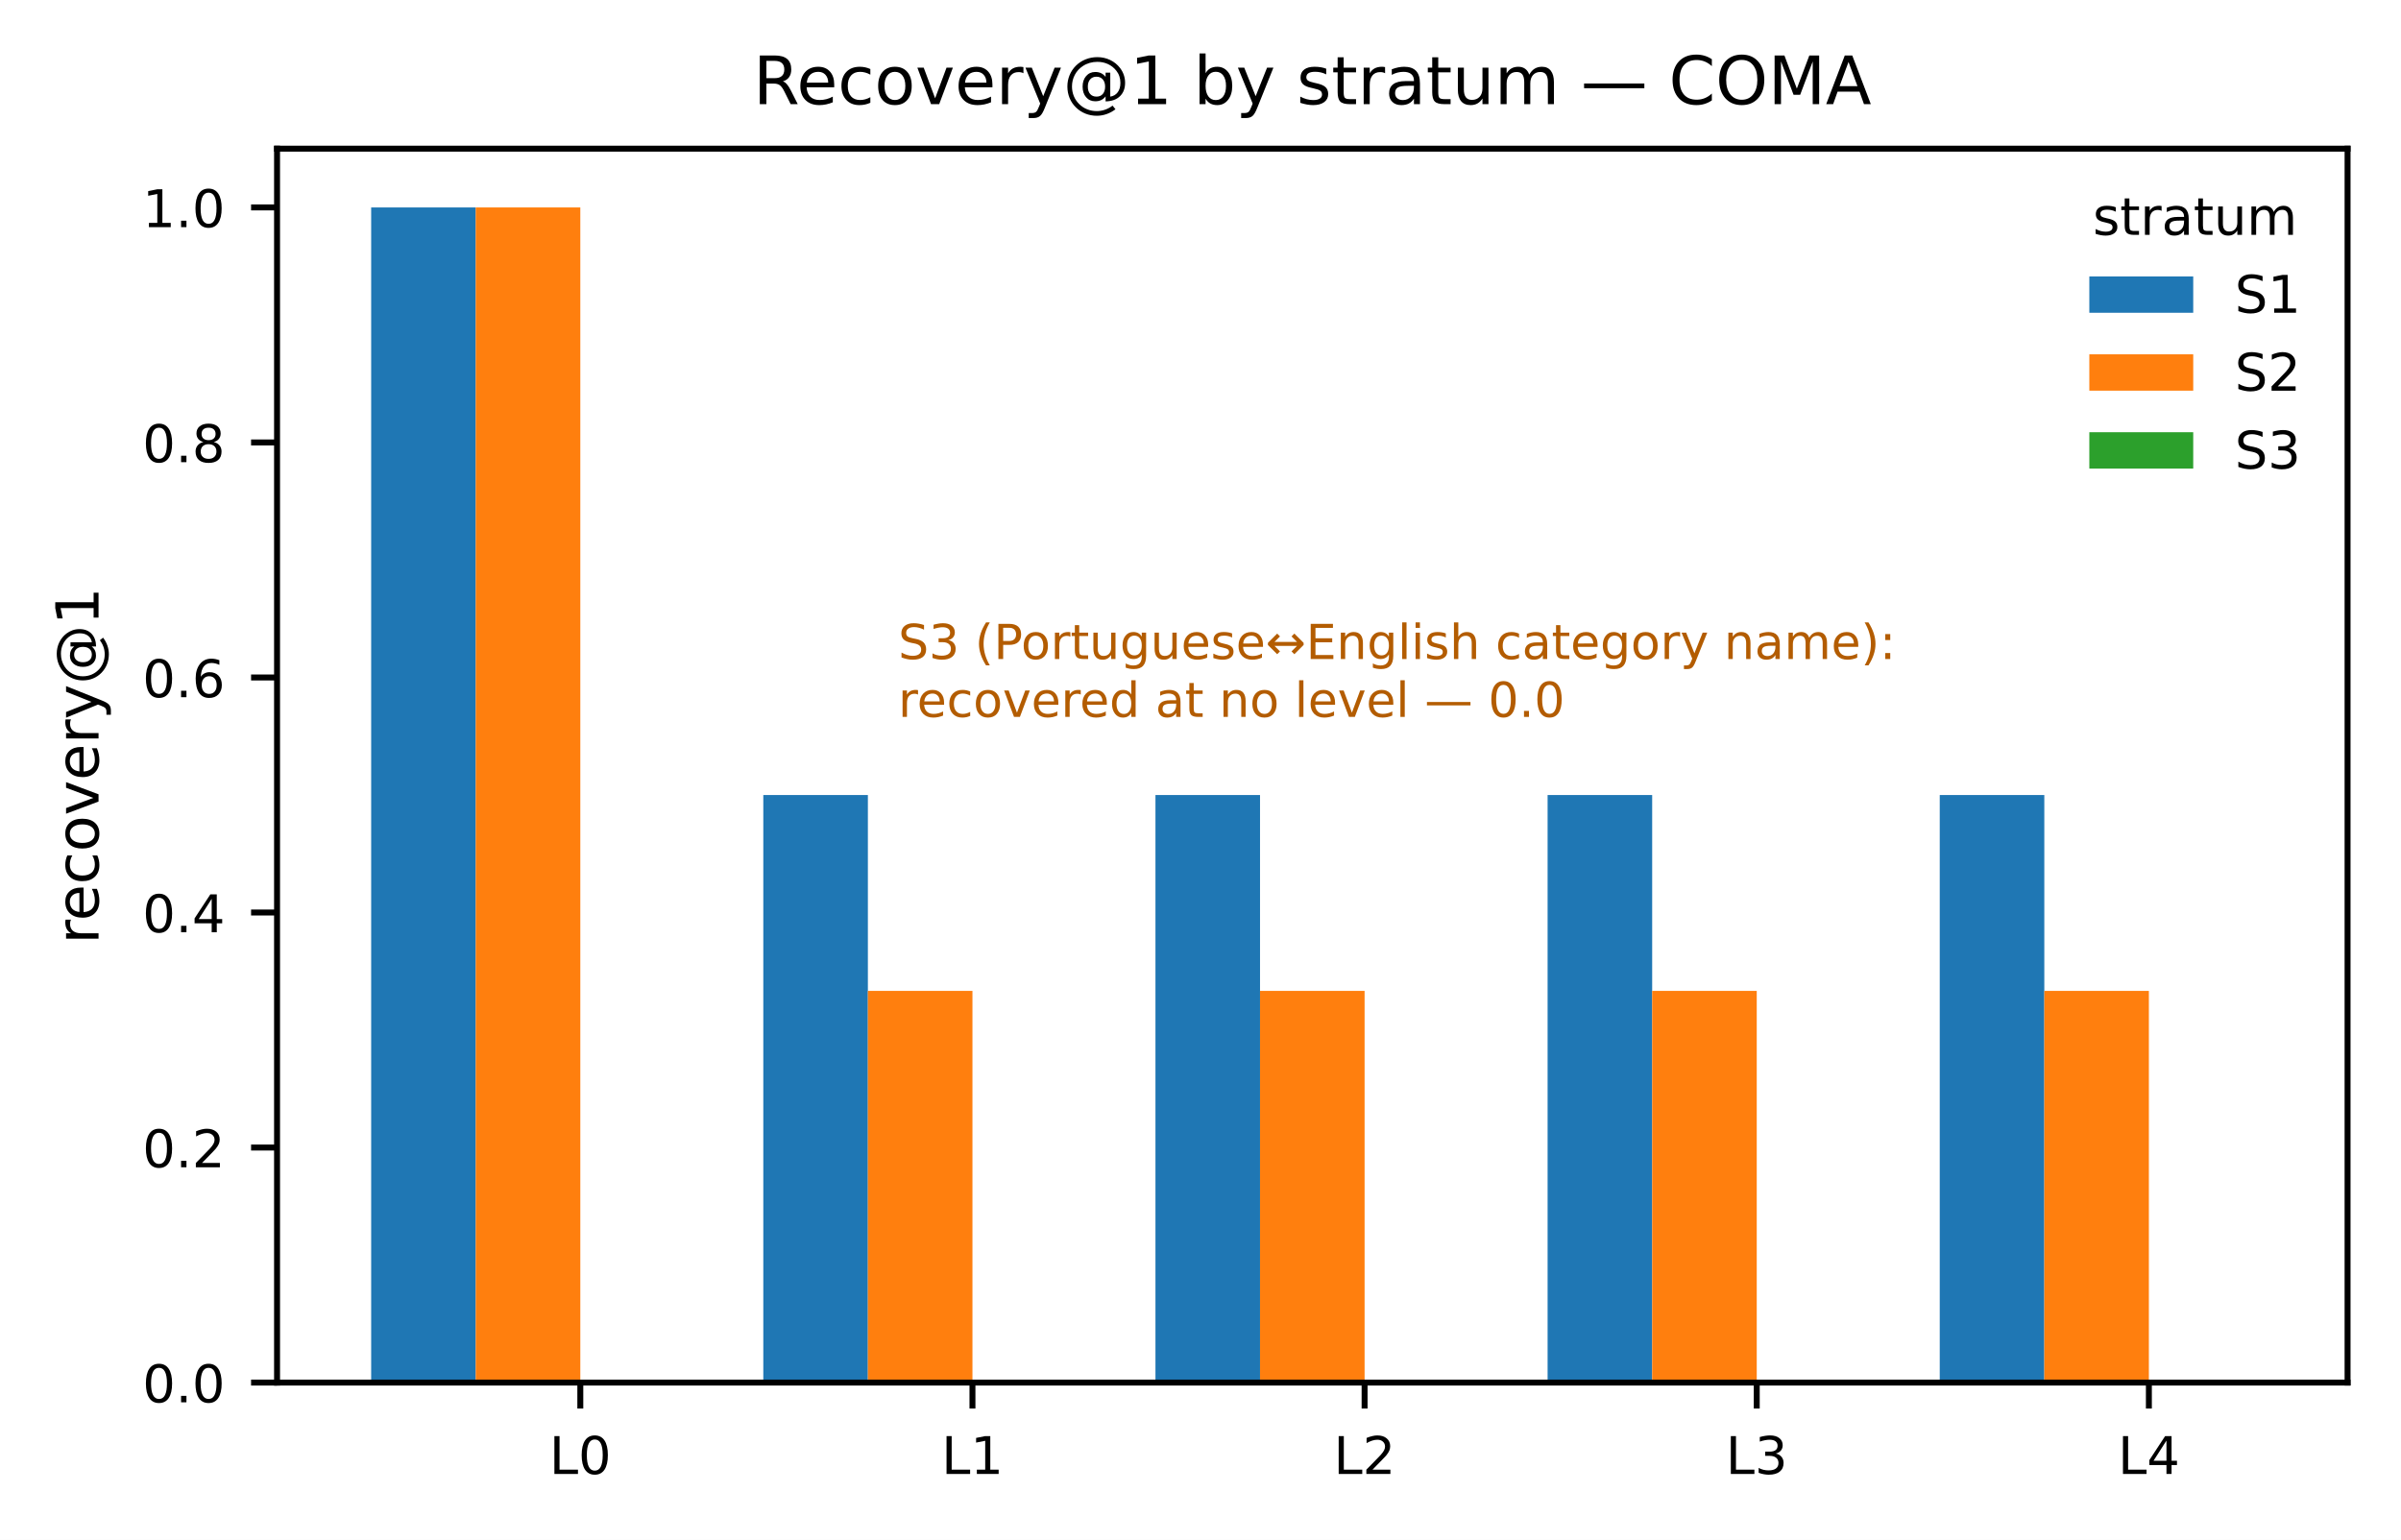
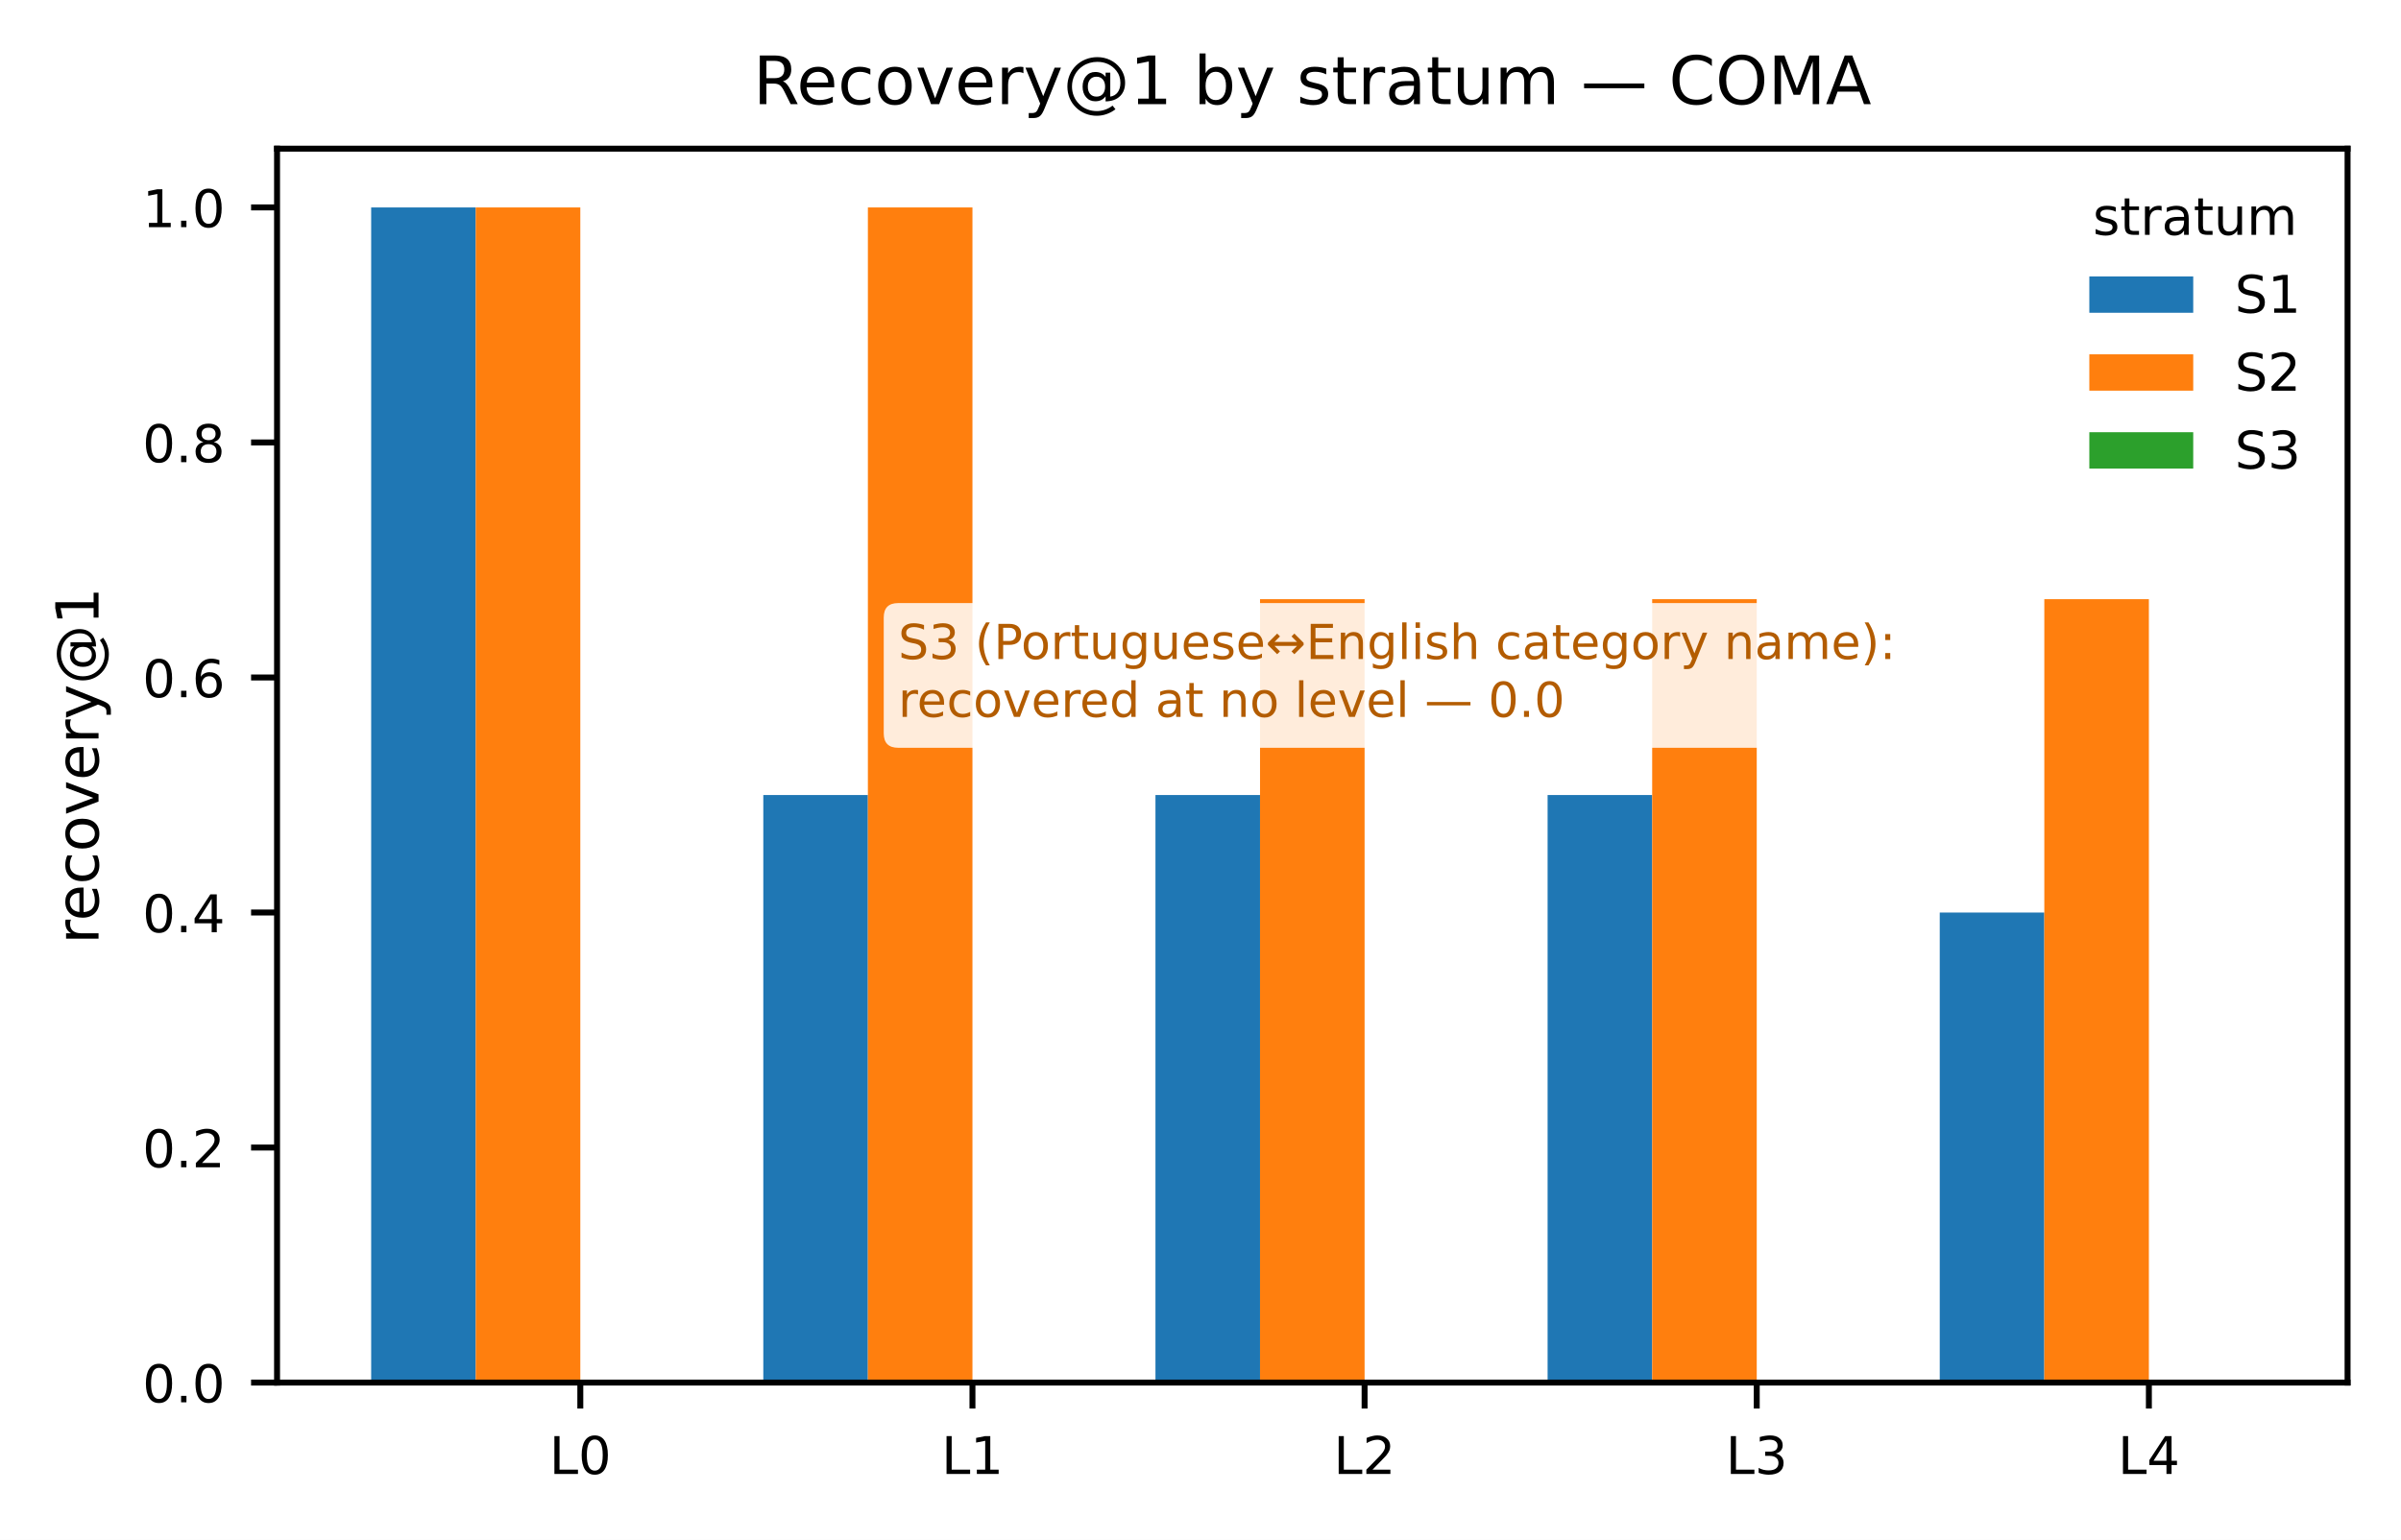
<svg xmlns="http://www.w3.org/2000/svg" xmlns:xlink="http://www.w3.org/1999/xlink" width="323.532pt" height="207.559pt" viewBox="0 0 323.532 207.559" version="1.1">
  <defs>
    <style type="text/css">*{stroke-linejoin: round; stroke-linecap: butt}</style>
  </defs>
  <g id="figure_1">
    <g id="patch_1">
      <path d="M -0 207.559  L 323.532 207.559  L 323.532 -0  L -0 -0  z " style="fill: #ffffff" />
    </g>
    <g id="axes_1">
      <g id="patch_2">
        <path d="M 37.332 186.359  L 316.332 186.359  L 316.332 20.039  L 37.332 20.039  z " style="fill: #ffffff" />
      </g>
      <g id="patch_3">
-         <path d="M 50.014 186.359  L 64.105 186.359  L 64.105 27.959  L 50.014 27.959  z " clip-path="url(#pa4cfd8b9fe)" style="fill: #1f77b4" />
+         <path d="M 50.014 186.359  L 64.105 186.359  L 64.105 27.959  L 50.014 27.959  z " clip-path="url(#p35f92db3a8)" style="fill: #1f77b4" />
      </g>
      <g id="patch_4">
-         <path d="M 102.855 186.359  L 116.946 186.359  L 116.946 107.159  L 102.855 107.159  z " clip-path="url(#pa4cfd8b9fe)" style="fill: #1f77b4" />
+         <path d="M 102.855 186.359  L 116.946 186.359  L 116.946 107.159  L 102.855 107.159  z " clip-path="url(#p35f92db3a8)" style="fill: #1f77b4" />
      </g>
      <g id="patch_5">
-         <path d="M 155.696 186.359  L 169.787 186.359  L 169.787 107.159  L 155.696 107.159  z " clip-path="url(#pa4cfd8b9fe)" style="fill: #1f77b4" />
+         <path d="M 155.696 186.359  L 169.787 186.359  L 169.787 107.159  L 155.696 107.159  z " clip-path="url(#p35f92db3a8)" style="fill: #1f77b4" />
      </g>
      <g id="patch_6">
-         <path d="M 208.537 186.359  L 222.628 186.359  L 222.628 107.159  L 208.537 107.159  z " clip-path="url(#pa4cfd8b9fe)" style="fill: #1f77b4" />
+         <path d="M 208.537 186.359  L 222.628 186.359  L 222.628 107.159  L 208.537 107.159  z " clip-path="url(#p35f92db3a8)" style="fill: #1f77b4" />
      </g>
      <g id="patch_7">
-         <path d="M 261.378 186.359  L 275.469 186.359  L 275.469 107.159  L 261.378 107.159  z " clip-path="url(#pa4cfd8b9fe)" style="fill: #1f77b4" />
+         <path d="M 261.378 186.359  L 275.469 186.359  L 275.469 122.999  L 261.378 122.999  z " clip-path="url(#p35f92db3a8)" style="fill: #1f77b4" />
      </g>
      <g id="patch_8">
-         <path d="M 64.105 186.359  L 78.196 186.359  L 78.196 27.959  L 64.105 27.959  z " clip-path="url(#pa4cfd8b9fe)" style="fill: #ff7f0e" />
+         <path d="M 64.105 186.359  L 78.196 186.359  L 78.196 27.959  L 64.105 27.959  z " clip-path="url(#p35f92db3a8)" style="fill: #ff7f0e" />
      </g>
      <g id="patch_9">
-         <path d="M 116.946 186.359  L 131.037 186.359  L 131.037 133.559  L 116.946 133.559  z " clip-path="url(#pa4cfd8b9fe)" style="fill: #ff7f0e" />
+         <path d="M 116.946 186.359  L 131.037 186.359  L 131.037 27.959  L 116.946 27.959  z " clip-path="url(#p35f92db3a8)" style="fill: #ff7f0e" />
      </g>
      <g id="patch_10">
-         <path d="M 169.787 186.359  L 183.878 186.359  L 183.878 133.559  L 169.787 133.559  z " clip-path="url(#pa4cfd8b9fe)" style="fill: #ff7f0e" />
+         <path d="M 169.787 186.359  L 183.878 186.359  L 183.878 80.759  L 169.787 80.759  z " clip-path="url(#p35f92db3a8)" style="fill: #ff7f0e" />
      </g>
      <g id="patch_11">
-         <path d="M 222.628 186.359  L 236.719 186.359  L 236.719 133.559  L 222.628 133.559  z " clip-path="url(#pa4cfd8b9fe)" style="fill: #ff7f0e" />
+         <path d="M 222.628 186.359  L 236.719 186.359  L 236.719 80.759  L 222.628 80.759  z " clip-path="url(#p35f92db3a8)" style="fill: #ff7f0e" />
      </g>
      <g id="patch_12">
-         <path d="M 275.469 186.359  L 289.559 186.359  L 289.559 133.559  L 275.469 133.559  z " clip-path="url(#pa4cfd8b9fe)" style="fill: #ff7f0e" />
+         <path d="M 275.469 186.359  L 289.559 186.359  L 289.559 80.759  L 275.469 80.759  z " clip-path="url(#p35f92db3a8)" style="fill: #ff7f0e" />
      </g>
      <g id="patch_13">
-         <path d="M 78.196 186.359  L 92.287 186.359  L 92.287 186.359  L 78.196 186.359  z " clip-path="url(#pa4cfd8b9fe)" style="fill: #2ca02c" />
+         <path d="M 78.196 186.359  L 92.287 186.359  L 92.287 186.359  L 78.196 186.359  z " clip-path="url(#p35f92db3a8)" style="fill: #2ca02c" />
      </g>
      <g id="patch_14">
-         <path d="M 131.037 186.359  L 145.128 186.359  L 145.128 186.359  L 131.037 186.359  z " clip-path="url(#pa4cfd8b9fe)" style="fill: #2ca02c" />
+         <path d="M 131.037 186.359  L 145.128 186.359  L 145.128 186.359  L 131.037 186.359  z " clip-path="url(#p35f92db3a8)" style="fill: #2ca02c" />
      </g>
      <g id="patch_15">
-         <path d="M 183.878 186.359  L 197.969 186.359  L 197.969 186.359  L 183.878 186.359  z " clip-path="url(#pa4cfd8b9fe)" style="fill: #2ca02c" />
+         <path d="M 183.878 186.359  L 197.969 186.359  L 197.969 186.359  L 183.878 186.359  z " clip-path="url(#p35f92db3a8)" style="fill: #2ca02c" />
      </g>
      <g id="patch_16">
-         <path d="M 236.719 186.359  L 250.809 186.359  L 250.809 186.359  L 236.719 186.359  z " clip-path="url(#pa4cfd8b9fe)" style="fill: #2ca02c" />
+         <path d="M 236.719 186.359  L 250.809 186.359  L 250.809 186.359  L 236.719 186.359  z " clip-path="url(#p35f92db3a8)" style="fill: #2ca02c" />
      </g>
      <g id="patch_17">
-         <path d="M 289.559 186.359  L 303.65 186.359  L 303.65 186.359  L 289.559 186.359  z " clip-path="url(#pa4cfd8b9fe)" style="fill: #2ca02c" />
+         <path d="M 289.559 186.359  L 303.65 186.359  L 303.65 186.359  L 289.559 186.359  z " clip-path="url(#p35f92db3a8)" style="fill: #2ca02c" />
      </g>
      <g id="matplotlib.axis_1">
        <g id="xtick_1">
          <g id="line2d_1">
            <defs>
-               <path id="m30a09495c9" d="M 0 0  L 0 3.5  " style="stroke: #000000; stroke-width: 0.8" />
+               <path id="me3381a413a" d="M 0 0  L 0 3.5  " style="stroke: #000000; stroke-width: 0.8" />
            </defs>
            <g>
-               <use xlink:href="#m30a09495c9" x="78.196" y="186.359" style="stroke: #000000; stroke-width: 0.8" />
+               <use xlink:href="#me3381a413a" x="78.196" y="186.359" style="stroke: #000000; stroke-width: 0.8" />
            </g>
          </g>
          <g id="text_1">
            <g transform="translate(74.01879 198.677) scale(0.07 -0.07)">
              <defs>
                <path id="DejaVuSans-2f" d="M 628 4666  L 1259 4666  L 1259 531  L 3531 531  L 3531 0  L 628 0  L 628 4666  z " transform="scale(0.015625)" />
                <path id="DejaVuSans-13" d="M 2034 4250  Q 1547 4250 1301 3770  Q 1056 3291 1056 2328  Q 1056 1369 1301 889  Q 1547 409 2034 409  Q 2525 409 2770 889  Q 3016 1369 3016 2328  Q 3016 3291 2770 3770  Q 2525 4250 2034 4250  z M 2034 4750  Q 2819 4750 3233 4129  Q 3647 3509 3647 2328  Q 3647 1150 3233 529  Q 2819 -91 2034 -91  Q 1250 -91 836 529  Q 422 1150 422 2328  Q 422 3509 836 4129  Q 1250 4750 2034 4750  z " transform="scale(0.015625)" />
              </defs>
              <use xlink:href="#DejaVuSans-2f" />
              <use xlink:href="#DejaVuSans-13" transform="translate(55.71875 0)" />
            </g>
          </g>
        </g>
        <g id="xtick_2">
          <g id="line2d_2">
            <g>
-               <use xlink:href="#m30a09495c9" x="131.037" y="186.359" style="stroke: #000000; stroke-width: 0.8" />
+               <use xlink:href="#me3381a413a" x="131.037" y="186.359" style="stroke: #000000; stroke-width: 0.8" />
            </g>
          </g>
          <g id="text_2">
            <g transform="translate(126.8597 198.677) scale(0.07 -0.07)">
              <defs>
                <path id="DejaVuSans-14" d="M 794 531  L 1825 531  L 1825 4091  L 703 3866  L 703 4441  L 1819 4666  L 2450 4666  L 2450 531  L 3481 531  L 3481 0  L 794 0  L 794 531  z " transform="scale(0.015625)" />
              </defs>
              <use xlink:href="#DejaVuSans-2f" />
              <use xlink:href="#DejaVuSans-14" transform="translate(55.71875 0)" />
            </g>
          </g>
        </g>
        <g id="xtick_3">
          <g id="line2d_3">
            <g>
-               <use xlink:href="#m30a09495c9" x="183.878" y="186.359" style="stroke: #000000; stroke-width: 0.8" />
+               <use xlink:href="#me3381a413a" x="183.878" y="186.359" style="stroke: #000000; stroke-width: 0.8" />
            </g>
          </g>
          <g id="text_3">
            <g transform="translate(179.7006 198.677) scale(0.07 -0.07)">
              <defs>
                <path id="DejaVuSans-15" d="M 1228 531  L 3431 531  L 3431 0  L 469 0  L 469 531  Q 828 903 1448 1529  Q 2069 2156 2228 2338  Q 2531 2678 2651 2914  Q 2772 3150 2772 3378  Q 2772 3750 2511 3984  Q 2250 4219 1831 4219  Q 1534 4219 1204 4116  Q 875 4013 500 3803  L 500 4441  Q 881 4594 1212 4672  Q 1544 4750 1819 4750  Q 2544 4750 2975 4387  Q 3406 4025 3406 3419  Q 3406 3131 3298 2873  Q 3191 2616 2906 2266  Q 2828 2175 2409 1742  Q 1991 1309 1228 531  z " transform="scale(0.015625)" />
              </defs>
              <use xlink:href="#DejaVuSans-2f" />
              <use xlink:href="#DejaVuSans-15" transform="translate(55.71875 0)" />
            </g>
          </g>
        </g>
        <g id="xtick_4">
          <g id="line2d_4">
            <g>
-               <use xlink:href="#m30a09495c9" x="236.719" y="186.359" style="stroke: #000000; stroke-width: 0.8" />
+               <use xlink:href="#me3381a413a" x="236.719" y="186.359" style="stroke: #000000; stroke-width: 0.8" />
            </g>
          </g>
          <g id="text_4">
            <g transform="translate(232.5415 198.677) scale(0.07 -0.07)">
              <defs>
                <path id="DejaVuSans-16" d="M 2597 2516  Q 3050 2419 3304 2112  Q 3559 1806 3559 1356  Q 3559 666 3084 287  Q 2609 -91 1734 -91  Q 1441 -91 1130 -33  Q 819 25 488 141  L 488 750  Q 750 597 1062 519  Q 1375 441 1716 441  Q 2309 441 2620 675  Q 2931 909 2931 1356  Q 2931 1769 2642 2001  Q 2353 2234 1838 2234  L 1294 2234  L 1294 2753  L 1863 2753  Q 2328 2753 2575 2939  Q 2822 3125 2822 3475  Q 2822 3834 2567 4026  Q 2313 4219 1838 4219  Q 1578 4219 1281 4162  Q 984 4106 628 3988  L 628 4550  Q 988 4650 1302 4700  Q 1616 4750 1894 4750  Q 2613 4750 3031 4423  Q 3450 4097 3450 3541  Q 3450 3153 3228 2886  Q 3006 2619 2597 2516  z " transform="scale(0.015625)" />
              </defs>
              <use xlink:href="#DejaVuSans-2f" />
              <use xlink:href="#DejaVuSans-16" transform="translate(55.71875 0)" />
            </g>
          </g>
        </g>
        <g id="xtick_5">
          <g id="line2d_5">
            <g>
-               <use xlink:href="#m30a09495c9" x="289.559" y="186.359" style="stroke: #000000; stroke-width: 0.8" />
+               <use xlink:href="#me3381a413a" x="289.559" y="186.359" style="stroke: #000000; stroke-width: 0.8" />
            </g>
          </g>
          <g id="text_5">
            <g transform="translate(285.3824 198.677) scale(0.07 -0.07)">
              <defs>
                <path id="DejaVuSans-17" d="M 2419 4116  L 825 1625  L 2419 1625  L 2419 4116  z M 2253 4666  L 3047 4666  L 3047 1625  L 3713 1625  L 3713 1100  L 3047 1100  L 3047 0  L 2419 0  L 2419 1100  L 313 1100  L 313 1709  L 2253 4666  z " transform="scale(0.015625)" />
              </defs>
              <use xlink:href="#DejaVuSans-2f" />
              <use xlink:href="#DejaVuSans-17" transform="translate(55.71875 0)" />
            </g>
          </g>
        </g>
      </g>
      <g id="matplotlib.axis_2">
        <g id="ytick_1">
          <g id="line2d_6">
            <defs>
-               <path id="ma6a7accb1b" d="M 0 0  L -3.5 0  " style="stroke: #000000; stroke-width: 0.8" />
+               <path id="m3388287076" d="M 0 0  L -3.5 0  " style="stroke: #000000; stroke-width: 0.8" />
            </defs>
            <g>
-               <use xlink:href="#ma6a7accb1b" x="37.332" y="186.359" style="stroke: #000000; stroke-width: 0.8" />
+               <use xlink:href="#m3388287076" x="37.332" y="186.359" style="stroke: #000000; stroke-width: 0.8" />
            </g>
          </g>
          <g id="text_6">
            <g transform="translate(19.2 189.0178) scale(0.07 -0.07)">
              <defs>
                <path id="DejaVuSans-11" d="M 684 794  L 1344 794  L 1344 0  L 684 0  L 684 794  z " transform="scale(0.015625)" />
              </defs>
              <use xlink:href="#DejaVuSans-13" />
              <use xlink:href="#DejaVuSans-11" transform="translate(63.625 0)" />
              <use xlink:href="#DejaVuSans-13" transform="translate(95.40625 0)" />
            </g>
          </g>
        </g>
        <g id="ytick_2">
          <g id="line2d_7">
            <g>
-               <use xlink:href="#ma6a7accb1b" x="37.332" y="154.679" style="stroke: #000000; stroke-width: 0.8" />
+               <use xlink:href="#m3388287076" x="37.332" y="154.679" style="stroke: #000000; stroke-width: 0.8" />
            </g>
          </g>
          <g id="text_7">
            <g transform="translate(19.2 157.3378) scale(0.07 -0.07)">
              <use xlink:href="#DejaVuSans-13" />
              <use xlink:href="#DejaVuSans-11" transform="translate(63.625 0)" />
              <use xlink:href="#DejaVuSans-15" transform="translate(95.40625 0)" />
            </g>
          </g>
        </g>
        <g id="ytick_3">
          <g id="line2d_8">
            <g>
-               <use xlink:href="#ma6a7accb1b" x="37.332" y="122.999" style="stroke: #000000; stroke-width: 0.8" />
+               <use xlink:href="#m3388287076" x="37.332" y="122.999" style="stroke: #000000; stroke-width: 0.8" />
            </g>
          </g>
          <g id="text_8">
            <g transform="translate(19.2 125.6578) scale(0.07 -0.07)">
              <use xlink:href="#DejaVuSans-13" />
              <use xlink:href="#DejaVuSans-11" transform="translate(63.625 0)" />
              <use xlink:href="#DejaVuSans-17" transform="translate(95.40625 0)" />
            </g>
          </g>
        </g>
        <g id="ytick_4">
          <g id="line2d_9">
            <g>
-               <use xlink:href="#ma6a7accb1b" x="37.332" y="91.319" style="stroke: #000000; stroke-width: 0.8" />
+               <use xlink:href="#m3388287076" x="37.332" y="91.319" style="stroke: #000000; stroke-width: 0.8" />
            </g>
          </g>
          <g id="text_9">
            <g transform="translate(19.2 93.97777) scale(0.07 -0.07)">
              <defs>
                <path id="DejaVuSans-19" d="M 2113 2584  Q 1688 2584 1439 2293  Q 1191 2003 1191 1497  Q 1191 994 1439 701  Q 1688 409 2113 409  Q 2538 409 2786 701  Q 3034 994 3034 1497  Q 3034 2003 2786 2293  Q 2538 2584 2113 2584  z M 3366 4563  L 3366 3988  Q 3128 4100 2886 4159  Q 2644 4219 2406 4219  Q 1781 4219 1451 3797  Q 1122 3375 1075 2522  Q 1259 2794 1537 2939  Q 1816 3084 2150 3084  Q 2853 3084 3261 2657  Q 3669 2231 3669 1497  Q 3669 778 3244 343  Q 2819 -91 2113 -91  Q 1303 -91 875 529  Q 447 1150 447 2328  Q 447 3434 972 4092  Q 1497 4750 2381 4750  Q 2619 4750 2861 4703  Q 3103 4656 3366 4563  z " transform="scale(0.015625)" />
              </defs>
              <use xlink:href="#DejaVuSans-13" />
              <use xlink:href="#DejaVuSans-11" transform="translate(63.625 0)" />
              <use xlink:href="#DejaVuSans-19" transform="translate(95.40625 0)" />
            </g>
          </g>
        </g>
        <g id="ytick_5">
          <g id="line2d_10">
            <g>
-               <use xlink:href="#ma6a7accb1b" x="37.332" y="59.639" style="stroke: #000000; stroke-width: 0.8" />
+               <use xlink:href="#m3388287076" x="37.332" y="59.639" style="stroke: #000000; stroke-width: 0.8" />
            </g>
          </g>
          <g id="text_10">
            <g transform="translate(19.2 62.29777) scale(0.07 -0.07)">
              <defs>
                <path id="DejaVuSans-1b" d="M 2034 2216  Q 1584 2216 1326 1975  Q 1069 1734 1069 1313  Q 1069 891 1326 650  Q 1584 409 2034 409  Q 2484 409 2743 651  Q 3003 894 3003 1313  Q 3003 1734 2745 1975  Q 2488 2216 2034 2216  z M 1403 2484  Q 997 2584 770 2862  Q 544 3141 544 3541  Q 544 4100 942 4425  Q 1341 4750 2034 4750  Q 2731 4750 3128 4425  Q 3525 4100 3525 3541  Q 3525 3141 3298 2862  Q 3072 2584 2669 2484  Q 3125 2378 3379 2068  Q 3634 1759 3634 1313  Q 3634 634 3220 271  Q 2806 -91 2034 -91  Q 1263 -91 848 271  Q 434 634 434 1313  Q 434 1759 690 2068  Q 947 2378 1403 2484  z M 1172 3481  Q 1172 3119 1398 2916  Q 1625 2713 2034 2713  Q 2441 2713 2670 2916  Q 2900 3119 2900 3481  Q 2900 3844 2670 4047  Q 2441 4250 2034 4250  Q 1625 4250 1398 4047  Q 1172 3844 1172 3481  z " transform="scale(0.015625)" />
              </defs>
              <use xlink:href="#DejaVuSans-13" />
              <use xlink:href="#DejaVuSans-11" transform="translate(63.625 0)" />
              <use xlink:href="#DejaVuSans-1b" transform="translate(95.40625 0)" />
            </g>
          </g>
        </g>
        <g id="ytick_6">
          <g id="line2d_11">
            <g>
-               <use xlink:href="#ma6a7accb1b" x="37.332" y="27.959" style="stroke: #000000; stroke-width: 0.8" />
+               <use xlink:href="#m3388287076" x="37.332" y="27.959" style="stroke: #000000; stroke-width: 0.8" />
            </g>
          </g>
          <g id="text_11">
            <g transform="translate(19.2 30.61777) scale(0.07 -0.07)">
              <use xlink:href="#DejaVuSans-14" />
              <use xlink:href="#DejaVuSans-11" transform="translate(63.625 0)" />
              <use xlink:href="#DejaVuSans-13" transform="translate(95.40625 0)" />
            </g>
          </g>
        </g>
        <g id="text_12">
          <g transform="translate(13.27812 127.2486) rotate(-90) scale(0.08 -0.08)">
            <defs>
              <path id="DejaVuSans-55" d="M 2631 2963  Q 2534 3019 2420 3045  Q 2306 3072 2169 3072  Q 1681 3072 1420 2755  Q 1159 2438 1159 1844  L 1159 0  L 581 0  L 581 3500  L 1159 3500  L 1159 2956  Q 1341 3275 1631 3429  Q 1922 3584 2338 3584  Q 2397 3584 2469 3576  Q 2541 3569 2628 3553  L 2631 2963  z " transform="scale(0.015625)" />
              <path id="DejaVuSans-48" d="M 3597 1894  L 3597 1613  L 953 1613  Q 991 1019 1311 708  Q 1631 397 2203 397  Q 2534 397 2845 478  Q 3156 559 3463 722  L 3463 178  Q 3153 47 2828 -22  Q 2503 -91 2169 -91  Q 1331 -91 842 396  Q 353 884 353 1716  Q 353 2575 817 3079  Q 1281 3584 2069 3584  Q 2775 3584 3186 3129  Q 3597 2675 3597 1894  z M 3022 2063  Q 3016 2534 2758 2815  Q 2500 3097 2075 3097  Q 1594 3097 1305 2825  Q 1016 2553 972 2059  L 3022 2063  z " transform="scale(0.015625)" />
              <path id="DejaVuSans-46" d="M 3122 3366  L 3122 2828  Q 2878 2963 2633 3030  Q 2388 3097 2138 3097  Q 1578 3097 1268 2742  Q 959 2388 959 1747  Q 959 1106 1268 751  Q 1578 397 2138 397  Q 2388 397 2633 464  Q 2878 531 3122 666  L 3122 134  Q 2881 22 2623 -34  Q 2366 -91 2075 -91  Q 1284 -91 818 406  Q 353 903 353 1747  Q 353 2603 823 3093  Q 1294 3584 2113 3584  Q 2378 3584 2631 3529  Q 2884 3475 3122 3366  z " transform="scale(0.015625)" />
              <path id="DejaVuSans-52" d="M 1959 3097  Q 1497 3097 1228 2736  Q 959 2375 959 1747  Q 959 1119 1226 758  Q 1494 397 1959 397  Q 2419 397 2687 759  Q 2956 1122 2956 1747  Q 2956 2369 2687 2733  Q 2419 3097 1959 3097  z M 1959 3584  Q 2709 3584 3137 3096  Q 3566 2609 3566 1747  Q 3566 888 3137 398  Q 2709 -91 1959 -91  Q 1206 -91 779 398  Q 353 888 353 1747  Q 353 2609 779 3096  Q 1206 3584 1959 3584  z " transform="scale(0.015625)" />
              <path id="DejaVuSans-59" d="M 191 3500  L 800 3500  L 1894 563  L 2988 3500  L 3597 3500  L 2284 0  L 1503 0  L 191 3500  z " transform="scale(0.015625)" />
              <path id="DejaVuSans-5c" d="M 2059 -325  Q 1816 -950 1584 -1140  Q 1353 -1331 966 -1331  L 506 -1331  L 506 -850  L 844 -850  Q 1081 -850 1212 -737  Q 1344 -625 1503 -206  L 1606 56  L 191 3500  L 800 3500  L 1894 763  L 2988 3500  L 3597 3500  L 2059 -325  z " transform="scale(0.015625)" />
              <path id="DejaVuSans-23" d="M 2381 1678  Q 2381 1231 2603 976  Q 2825 722 3213 722  Q 3597 722 3817 978  Q 4038 1234 4038 1678  Q 4038 2116 3813 2373  Q 3588 2631 3206 2631  Q 2828 2631 2604 2375  Q 2381 2119 2381 1678  z M 4084 744  Q 3897 503 3655 389  Q 3413 275 3091 275  Q 2553 275 2217 664  Q 1881 1053 1881 1678  Q 1881 2303 2218 2693  Q 2556 3084 3091 3084  Q 3413 3084 3656 2967  Q 3900 2850 4084 2613  L 4084 3022  L 4531 3022  L 4531 722  Q 4988 791 5245 1139  Q 5503 1488 5503 2041  Q 5503 2375 5404 2669  Q 5306 2963 5106 3213  Q 4781 3622 4314 3839  Q 3847 4056 3297 4056  Q 2913 4056 2559 3954  Q 2206 3853 1906 3653  Q 1416 3334 1139 2817  Q 863 2300 863 1697  Q 863 1200 1042 765  Q 1222 331 1563 0  Q 1891 -325 2322 -495  Q 2753 -666 3244 -666  Q 3647 -666 4036 -530  Q 4425 -394 4750 -141  L 5031 -488  Q 4641 -791 4180 -952  Q 3719 -1113 3244 -1113  Q 2666 -1113 2153 -908  Q 1641 -703 1241 -313  Q 841 78 631 592  Q 422 1106 422 1697  Q 422 2266 634 2781  Q 847 3297 1241 3688  Q 1644 4084 2172 4295  Q 2700 4506 3291 4506  Q 3953 4506 4520 4234  Q 5088 3963 5472 3463  Q 5706 3156 5829 2797  Q 5953 2438 5953 2053  Q 5953 1231 5456 756  Q 4959 281 4084 263  L 4084 744  z " transform="scale(0.015625)" />
            </defs>
            <use xlink:href="#DejaVuSans-55" />
            <use xlink:href="#DejaVuSans-48" transform="translate(38.90625 0)" />
            <use xlink:href="#DejaVuSans-46" transform="translate(100.4375 0)" />
            <use xlink:href="#DejaVuSans-52" transform="translate(155.4219 0)" />
            <use xlink:href="#DejaVuSans-59" transform="translate(216.6094 0)" />
            <use xlink:href="#DejaVuSans-48" transform="translate(275.7969 0)" />
            <use xlink:href="#DejaVuSans-55" transform="translate(337.3281 0)" />
            <use xlink:href="#DejaVuSans-5c" transform="translate(378.4375 0)" />
            <use xlink:href="#DejaVuSans-23" transform="translate(437.625 0)" />
            <use xlink:href="#DejaVuSans-14" transform="translate(537.625 0)" />
          </g>
        </g>
      </g>
      <g id="patch_18">
        <path d="M 37.332 186.359  L 37.332 20.039  " style="fill: none; stroke: #000000; stroke-width: 0.8; stroke-linejoin: miter; stroke-linecap: square" />
      </g>
      <g id="patch_19">
        <path d="M 316.332 186.359  L 316.332 20.039  " style="fill: none; stroke: #000000; stroke-width: 0.8; stroke-linejoin: miter; stroke-linecap: square" />
      </g>
      <g id="patch_20">
        <path d="M 37.332 186.359  L 316.332 186.359  " style="fill: none; stroke: #000000; stroke-width: 0.8; stroke-linejoin: miter; stroke-linecap: square" />
      </g>
      <g id="patch_21">
        <path d="M 37.332 20.039  L 316.332 20.039  " style="fill: none; stroke: #000000; stroke-width: 0.8; stroke-linejoin: miter; stroke-linecap: square" />
      </g>
      <g id="text_13">
        <g id="patch_22">
          <path d="M 121.032 100.794  L 255.467 100.794  Q 257.417 100.794 257.417 98.844  L 257.417 83.24  Q 257.417 81.29 255.467 81.29  L 121.032 81.29  Q 119.082 81.29 119.082 83.24  L 119.082 98.844  Q 119.082 100.794 121.032 100.794  z " style="fill: #ffffff; opacity: 0.85" />
        </g>
        <g style="fill: #b35c00" transform="translate(121.0322 88.82981) scale(0.065 -0.065)">
          <defs>
            <path id="DejaVuSans-36" d="M 3425 4513  L 3425 3897  Q 3066 4069 2747 4153  Q 2428 4238 2131 4238  Q 1616 4238 1336 4038  Q 1056 3838 1056 3469  Q 1056 3159 1242 3001  Q 1428 2844 1947 2747  L 2328 2669  Q 3034 2534 3370 2195  Q 3706 1856 3706 1288  Q 3706 609 3251 259  Q 2797 -91 1919 -91  Q 1588 -91 1214 -16  Q 841 59 441 206  L 441 856  Q 825 641 1194 531  Q 1563 422 1919 422  Q 2459 422 2753 634  Q 3047 847 3047 1241  Q 3047 1584 2836 1778  Q 2625 1972 2144 2069  L 1759 2144  Q 1053 2284 737 2584  Q 422 2884 422 3419  Q 422 4038 858 4394  Q 1294 4750 2059 4750  Q 2388 4750 2728 4690  Q 3069 4631 3425 4513  z " transform="scale(0.015625)" />
            <path id="DejaVuSans-3" transform="scale(0.015625)" />
            <path id="DejaVuSans-b" d="M 1984 4856  Q 1566 4138 1362 3434  Q 1159 2731 1159 2009  Q 1159 1288 1364 580  Q 1569 -128 1984 -844  L 1484 -844  Q 1016 -109 783 600  Q 550 1309 550 2009  Q 550 2706 781 3412  Q 1013 4119 1484 4856  L 1984 4856  z " transform="scale(0.015625)" />
            <path id="DejaVuSans-33" d="M 1259 4147  L 1259 2394  L 2053 2394  Q 2494 2394 2734 2622  Q 2975 2850 2975 3272  Q 2975 3691 2734 3919  Q 2494 4147 2053 4147  L 1259 4147  z M 628 4666  L 2053 4666  Q 2838 4666 3239 4311  Q 3641 3956 3641 3272  Q 3641 2581 3239 2228  Q 2838 1875 2053 1875  L 1259 1875  L 1259 0  L 628 0  L 628 4666  z " transform="scale(0.015625)" />
            <path id="DejaVuSans-57" d="M 1172 4494  L 1172 3500  L 2356 3500  L 2356 3053  L 1172 3053  L 1172 1153  Q 1172 725 1289 603  Q 1406 481 1766 481  L 2356 481  L 2356 0  L 1766 0  Q 1100 0 847 248  Q 594 497 594 1153  L 594 3053  L 172 3053  L 172 3500  L 594 3500  L 594 4494  L 1172 4494  z " transform="scale(0.015625)" />
            <path id="DejaVuSans-58" d="M 544 1381  L 544 3500  L 1119 3500  L 1119 1403  Q 1119 906 1312 657  Q 1506 409 1894 409  Q 2359 409 2629 706  Q 2900 1003 2900 1516  L 2900 3500  L 3475 3500  L 3475 0  L 2900 0  L 2900 538  Q 2691 219 2414 64  Q 2138 -91 1772 -91  Q 1169 -91 856 284  Q 544 659 544 1381  z M 1991 3584  L 1991 3584  z " transform="scale(0.015625)" />
            <path id="DejaVuSans-4a" d="M 2906 1791  Q 2906 2416 2648 2759  Q 2391 3103 1925 3103  Q 1463 3103 1205 2759  Q 947 2416 947 1791  Q 947 1169 1205 825  Q 1463 481 1925 481  Q 2391 481 2648 825  Q 2906 1169 2906 1791  z M 3481 434  Q 3481 -459 3084 -895  Q 2688 -1331 1869 -1331  Q 1566 -1331 1297 -1286  Q 1028 -1241 775 -1147  L 775 -588  Q 1028 -725 1275 -790  Q 1522 -856 1778 -856  Q 2344 -856 2625 -561  Q 2906 -266 2906 331  L 2906 616  Q 2728 306 2450 153  Q 2172 0 1784 0  Q 1141 0 747 490  Q 353 981 353 1791  Q 353 2603 747 3093  Q 1141 3584 1784 3584  Q 2172 3584 2450 3431  Q 2728 3278 2906 2969  L 2906 3500  L 3481 3500  L 3481 434  z " transform="scale(0.015625)" />
            <path id="DejaVuSans-56" d="M 2834 3397  L 2834 2853  Q 2591 2978 2328 3040  Q 2066 3103 1784 3103  Q 1356 3103 1142 2972  Q 928 2841 928 2578  Q 928 2378 1081 2264  Q 1234 2150 1697 2047  L 1894 2003  Q 2506 1872 2764 1633  Q 3022 1394 3022 966  Q 3022 478 2636 193  Q 2250 -91 1575 -91  Q 1294 -91 989 -36  Q 684 19 347 128  L 347 722  Q 666 556 975 473  Q 1284 391 1588 391  Q 1994 391 2212 530  Q 2431 669 2431 922  Q 2431 1156 2273 1281  Q 2116 1406 1581 1522  L 1381 1569  Q 847 1681 609 1914  Q 372 2147 372 2553  Q 372 3047 722 3315  Q 1072 3584 1716 3584  Q 2034 3584 2315 3537  Q 2597 3491 2834 3397  z " transform="scale(0.015625)" />
            <path id="DejaVuSans-c1e" d="M 313 1866  L 313 2147  L 1541 3375  L 1916 3000  L 1188 2272  L 4175 2272  L 3447 3000  L 3822 3375  L 5050 2147  L 5050 1866  L 3822 638  L 3447 1013  L 4175 1741  L 1188 1741  L 1916 1013  L 1541 638  L 313 1866  z " transform="scale(0.015625)" />
            <path id="DejaVuSans-28" d="M 628 4666  L 3578 4666  L 3578 4134  L 1259 4134  L 1259 2753  L 3481 2753  L 3481 2222  L 1259 2222  L 1259 531  L 3634 531  L 3634 0  L 628 0  L 628 4666  z " transform="scale(0.015625)" />
            <path id="DejaVuSans-51" d="M 3513 2113  L 3513 0  L 2938 0  L 2938 2094  Q 2938 2591 2744 2837  Q 2550 3084 2163 3084  Q 1697 3084 1428 2787  Q 1159 2491 1159 1978  L 1159 0  L 581 0  L 581 3500  L 1159 3500  L 1159 2956  Q 1366 3272 1645 3428  Q 1925 3584 2291 3584  Q 2894 3584 3203 3211  Q 3513 2838 3513 2113  z " transform="scale(0.015625)" />
            <path id="DejaVuSans-4f" d="M 603 4863  L 1178 4863  L 1178 0  L 603 0  L 603 4863  z " transform="scale(0.015625)" />
            <path id="DejaVuSans-4c" d="M 603 3500  L 1178 3500  L 1178 0  L 603 0  L 603 3500  z M 603 4863  L 1178 4863  L 1178 4134  L 603 4134  L 603 4863  z " transform="scale(0.015625)" />
            <path id="DejaVuSans-4b" d="M 3513 2113  L 3513 0  L 2938 0  L 2938 2094  Q 2938 2591 2744 2837  Q 2550 3084 2163 3084  Q 1697 3084 1428 2787  Q 1159 2491 1159 1978  L 1159 0  L 581 0  L 581 4863  L 1159 4863  L 1159 2956  Q 1366 3272 1645 3428  Q 1925 3584 2291 3584  Q 2894 3584 3203 3211  Q 3513 2838 3513 2113  z " transform="scale(0.015625)" />
            <path id="DejaVuSans-44" d="M 2194 1759  Q 1497 1759 1228 1600  Q 959 1441 959 1056  Q 959 750 1161 570  Q 1363 391 1709 391  Q 2188 391 2477 730  Q 2766 1069 2766 1631  L 2766 1759  L 2194 1759  z M 3341 1997  L 3341 0  L 2766 0  L 2766 531  Q 2569 213 2275 61  Q 1981 -91 1556 -91  Q 1019 -91 701 211  Q 384 513 384 1019  Q 384 1609 779 1909  Q 1175 2209 1959 2209  L 2766 2209  L 2766 2266  Q 2766 2663 2505 2880  Q 2244 3097 1772 3097  Q 1472 3097 1187 3025  Q 903 2953 641 2809  L 641 3341  Q 956 3463 1253 3523  Q 1550 3584 1831 3584  Q 2591 3584 2966 3190  Q 3341 2797 3341 1997  z " transform="scale(0.015625)" />
            <path id="DejaVuSans-50" d="M 3328 2828  Q 3544 3216 3844 3400  Q 4144 3584 4550 3584  Q 5097 3584 5394 3201  Q 5691 2819 5691 2113  L 5691 0  L 5113 0  L 5113 2094  Q 5113 2597 4934 2840  Q 4756 3084 4391 3084  Q 3944 3084 3684 2787  Q 3425 2491 3425 1978  L 3425 0  L 2847 0  L 2847 2094  Q 2847 2600 2669 2842  Q 2491 3084 2119 3084  Q 1678 3084 1418 2786  Q 1159 2488 1159 1978  L 1159 0  L 581 0  L 581 3500  L 1159 3500  L 1159 2956  Q 1356 3278 1631 3431  Q 1906 3584 2284 3584  Q 2666 3584 2933 3390  Q 3200 3197 3328 2828  z " transform="scale(0.015625)" />
            <path id="DejaVuSans-c" d="M 513 4856  L 1013 4856  Q 1481 4119 1714 3412  Q 1947 2706 1947 2009  Q 1947 1309 1714 600  Q 1481 -109 1013 -844  L 513 -844  Q 928 -128 1133 580  Q 1338 1288 1338 2009  Q 1338 2731 1133 3434  Q 928 4138 513 4856  z " transform="scale(0.015625)" />
            <path id="DejaVuSans-1d" d="M 750 794  L 1409 794  L 1409 0  L 750 0  L 750 794  z M 750 3309  L 1409 3309  L 1409 2516  L 750 2516  L 750 3309  z " transform="scale(0.015625)" />
          </defs>
          <use xlink:href="#DejaVuSans-36" />
          <use xlink:href="#DejaVuSans-16" transform="translate(63.48438 0)" />
          <use xlink:href="#DejaVuSans-3" transform="translate(127.1094 0)" />
          <use xlink:href="#DejaVuSans-b" transform="translate(158.8906 0)" />
          <use xlink:href="#DejaVuSans-33" transform="translate(197.9062 0)" />
          <use xlink:href="#DejaVuSans-52" transform="translate(254.6406 0)" />
          <use xlink:href="#DejaVuSans-55" transform="translate(315.8281 0)" />
          <use xlink:href="#DejaVuSans-57" transform="translate(356.9375 0)" />
          <use xlink:href="#DejaVuSans-58" transform="translate(396.1406 0)" />
          <use xlink:href="#DejaVuSans-4a" transform="translate(459.5156 0)" />
          <use xlink:href="#DejaVuSans-58" transform="translate(523 0)" />
          <use xlink:href="#DejaVuSans-48" transform="translate(586.375 0)" />
          <use xlink:href="#DejaVuSans-56" transform="translate(647.9062 0)" />
          <use xlink:href="#DejaVuSans-48" transform="translate(700 0)" />
          <use xlink:href="#DejaVuSans-c1e" transform="translate(761.5312 0)" />
          <use xlink:href="#DejaVuSans-28" transform="translate(845.3281 0)" />
          <use xlink:href="#DejaVuSans-51" transform="translate(908.5156 0)" />
          <use xlink:href="#DejaVuSans-4a" transform="translate(971.8906 0)" />
          <use xlink:href="#DejaVuSans-4f" transform="translate(1035.375 0)" />
          <use xlink:href="#DejaVuSans-4c" transform="translate(1063.156 0)" />
          <use xlink:href="#DejaVuSans-56" transform="translate(1090.938 0)" />
          <use xlink:href="#DejaVuSans-4b" transform="translate(1143.031 0)" />
          <use xlink:href="#DejaVuSans-3" transform="translate(1206.406 0)" />
          <use xlink:href="#DejaVuSans-46" transform="translate(1238.188 0)" />
          <use xlink:href="#DejaVuSans-44" transform="translate(1293.172 0)" />
          <use xlink:href="#DejaVuSans-57" transform="translate(1354.453 0)" />
          <use xlink:href="#DejaVuSans-48" transform="translate(1393.656 0)" />
          <use xlink:href="#DejaVuSans-4a" transform="translate(1455.188 0)" />
          <use xlink:href="#DejaVuSans-52" transform="translate(1518.672 0)" />
          <use xlink:href="#DejaVuSans-55" transform="translate(1579.859 0)" />
          <use xlink:href="#DejaVuSans-5c" transform="translate(1620.969 0)" />
          <use xlink:href="#DejaVuSans-3" transform="translate(1680.156 0)" />
          <use xlink:href="#DejaVuSans-51" transform="translate(1711.938 0)" />
          <use xlink:href="#DejaVuSans-44" transform="translate(1775.312 0)" />
          <use xlink:href="#DejaVuSans-50" transform="translate(1836.594 0)" />
          <use xlink:href="#DejaVuSans-48" transform="translate(1934 0)" />
          <use xlink:href="#DejaVuSans-c" transform="translate(1995.531 0)" />
          <use xlink:href="#DejaVuSans-1d" transform="translate(2034.547 0)" />
        </g>
        <g style="fill: #b35c00" transform="translate(121.0322 96.63159) scale(0.065 -0.065)">
          <defs>
            <path id="DejaVuSans-47" d="M 2906 2969  L 2906 4863  L 3481 4863  L 3481 0  L 2906 0  L 2906 525  Q 2725 213 2448 61  Q 2172 -91 1784 -91  Q 1150 -91 751 415  Q 353 922 353 1747  Q 353 2572 751 3078  Q 1150 3584 1784 3584  Q 2172 3584 2448 3432  Q 2725 3281 2906 2969  z M 947 1747  Q 947 1113 1208 752  Q 1469 391 1925 391  Q 2381 391 2643 752  Q 2906 1113 2906 1747  Q 2906 2381 2643 2742  Q 2381 3103 1925 3103  Q 1469 3103 1208 2742  Q 947 2381 947 1747  z " transform="scale(0.015625)" />
            <path id="DejaVuSans-af6" d="M 313 1978  L 6088 1978  L 6088 1528  L 313 1528  L 313 1978  z " transform="scale(0.015625)" />
          </defs>
          <use xlink:href="#DejaVuSans-55" />
          <use xlink:href="#DejaVuSans-48" transform="translate(38.90625 0)" />
          <use xlink:href="#DejaVuSans-46" transform="translate(100.4375 0)" />
          <use xlink:href="#DejaVuSans-52" transform="translate(155.4219 0)" />
          <use xlink:href="#DejaVuSans-59" transform="translate(216.6094 0)" />
          <use xlink:href="#DejaVuSans-48" transform="translate(275.7969 0)" />
          <use xlink:href="#DejaVuSans-55" transform="translate(337.3281 0)" />
          <use xlink:href="#DejaVuSans-48" transform="translate(376.2344 0)" />
          <use xlink:href="#DejaVuSans-47" transform="translate(437.7656 0)" />
          <use xlink:href="#DejaVuSans-3" transform="translate(501.25 0)" />
          <use xlink:href="#DejaVuSans-44" transform="translate(533.0312 0)" />
          <use xlink:href="#DejaVuSans-57" transform="translate(594.3125 0)" />
          <use xlink:href="#DejaVuSans-3" transform="translate(633.5156 0)" />
          <use xlink:href="#DejaVuSans-51" transform="translate(665.2969 0)" />
          <use xlink:href="#DejaVuSans-52" transform="translate(728.6719 0)" />
          <use xlink:href="#DejaVuSans-3" transform="translate(789.8594 0)" />
          <use xlink:href="#DejaVuSans-4f" transform="translate(821.6406 0)" />
          <use xlink:href="#DejaVuSans-48" transform="translate(849.4219 0)" />
          <use xlink:href="#DejaVuSans-59" transform="translate(910.9531 0)" />
          <use xlink:href="#DejaVuSans-48" transform="translate(970.1406 0)" />
          <use xlink:href="#DejaVuSans-4f" transform="translate(1031.672 0)" />
          <use xlink:href="#DejaVuSans-3" transform="translate(1059.453 0)" />
          <use xlink:href="#DejaVuSans-af6" transform="translate(1091.234 0)" />
          <use xlink:href="#DejaVuSans-3" transform="translate(1191.234 0)" />
          <use xlink:href="#DejaVuSans-13" transform="translate(1223.016 0)" />
          <use xlink:href="#DejaVuSans-11" transform="translate(1286.641 0)" />
          <use xlink:href="#DejaVuSans-13" transform="translate(1318.422 0)" />
        </g>
      </g>
      <g id="text_14">
        <g transform="translate(101.5001 14.03859) scale(0.09 -0.09)">
          <defs>
            <path id="DejaVuSans-35" d="M 2841 2188  Q 3044 2119 3236 1894  Q 3428 1669 3622 1275  L 4263 0  L 3584 0  L 2988 1197  Q 2756 1666 2539 1819  Q 2322 1972 1947 1972  L 1259 1972  L 1259 0  L 628 0  L 628 4666  L 2053 4666  Q 2853 4666 3247 4331  Q 3641 3997 3641 3322  Q 3641 2881 3436 2590  Q 3231 2300 2841 2188  z M 1259 4147  L 1259 2491  L 2053 2491  Q 2509 2491 2742 2702  Q 2975 2913 2975 3322  Q 2975 3731 2742 3939  Q 2509 4147 2053 4147  L 1259 4147  z " transform="scale(0.015625)" />
            <path id="DejaVuSans-45" d="M 3116 1747  Q 3116 2381 2855 2742  Q 2594 3103 2138 3103  Q 1681 3103 1420 2742  Q 1159 2381 1159 1747  Q 1159 1113 1420 752  Q 1681 391 2138 391  Q 2594 391 2855 752  Q 3116 1113 3116 1747  z M 1159 2969  Q 1341 3281 1617 3432  Q 1894 3584 2278 3584  Q 2916 3584 3314 3078  Q 3713 2572 3713 1747  Q 3713 922 3314 415  Q 2916 -91 2278 -91  Q 1894 -91 1617 61  Q 1341 213 1159 525  L 1159 0  L 581 0  L 581 4863  L 1159 4863  L 1159 2969  z " transform="scale(0.015625)" />
            <path id="DejaVuSans-26" d="M 4122 4306  L 4122 3641  Q 3803 3938 3442 4084  Q 3081 4231 2675 4231  Q 1875 4231 1450 3742  Q 1025 3253 1025 2328  Q 1025 1406 1450 917  Q 1875 428 2675 428  Q 3081 428 3442 575  Q 3803 722 4122 1019  L 4122 359  Q 3791 134 3420 21  Q 3050 -91 2638 -91  Q 1578 -91 968 557  Q 359 1206 359 2328  Q 359 3453 968 4101  Q 1578 4750 2638 4750  Q 3056 4750 3426 4639  Q 3797 4528 4122 4306  z " transform="scale(0.015625)" />
            <path id="DejaVuSans-32" d="M 2522 4238  Q 1834 4238 1429 3725  Q 1025 3213 1025 2328  Q 1025 1447 1429 934  Q 1834 422 2522 422  Q 3209 422 3611 934  Q 4013 1447 4013 2328  Q 4013 3213 3611 3725  Q 3209 4238 2522 4238  z M 2522 4750  Q 3503 4750 4090 4092  Q 4678 3434 4678 2328  Q 4678 1225 4090 567  Q 3503 -91 2522 -91  Q 1538 -91 948 565  Q 359 1222 359 2328  Q 359 3434 948 4092  Q 1538 4750 2522 4750  z " transform="scale(0.015625)" />
            <path id="DejaVuSans-30" d="M 628 4666  L 1569 4666  L 2759 1491  L 3956 4666  L 4897 4666  L 4897 0  L 4281 0  L 4281 4097  L 3078 897  L 2444 897  L 1241 4097  L 1241 0  L 628 0  L 628 4666  z " transform="scale(0.015625)" />
            <path id="DejaVuSans-24" d="M 2188 4044  L 1331 1722  L 3047 1722  L 2188 4044  z M 1831 4666  L 2547 4666  L 4325 0  L 3669 0  L 3244 1197  L 1141 1197  L 716 0  L 50 0  L 1831 4666  z " transform="scale(0.015625)" />
          </defs>
          <use xlink:href="#DejaVuSans-35" />
          <use xlink:href="#DejaVuSans-48" transform="translate(65 0)" />
          <use xlink:href="#DejaVuSans-46" transform="translate(126.5312 0)" />
          <use xlink:href="#DejaVuSans-52" transform="translate(181.5156 0)" />
          <use xlink:href="#DejaVuSans-59" transform="translate(242.7031 0)" />
          <use xlink:href="#DejaVuSans-48" transform="translate(301.8906 0)" />
          <use xlink:href="#DejaVuSans-55" transform="translate(363.4219 0)" />
          <use xlink:href="#DejaVuSans-5c" transform="translate(404.5312 0)" />
          <use xlink:href="#DejaVuSans-23" transform="translate(463.7188 0)" />
          <use xlink:href="#DejaVuSans-14" transform="translate(563.7188 0)" />
          <use xlink:href="#DejaVuSans-3" transform="translate(627.3438 0)" />
          <use xlink:href="#DejaVuSans-45" transform="translate(659.125 0)" />
          <use xlink:href="#DejaVuSans-5c" transform="translate(722.6094 0)" />
          <use xlink:href="#DejaVuSans-3" transform="translate(781.7969 0)" />
          <use xlink:href="#DejaVuSans-56" transform="translate(813.5781 0)" />
          <use xlink:href="#DejaVuSans-57" transform="translate(865.6719 0)" />
          <use xlink:href="#DejaVuSans-55" transform="translate(904.875 0)" />
          <use xlink:href="#DejaVuSans-44" transform="translate(945.9844 0)" />
          <use xlink:href="#DejaVuSans-57" transform="translate(1007.266 0)" />
          <use xlink:href="#DejaVuSans-58" transform="translate(1046.469 0)" />
          <use xlink:href="#DejaVuSans-50" transform="translate(1109.844 0)" />
          <use xlink:href="#DejaVuSans-3" transform="translate(1207.25 0)" />
          <use xlink:href="#DejaVuSans-af6" transform="translate(1239.031 0)" />
          <use xlink:href="#DejaVuSans-3" transform="translate(1339.031 0)" />
          <use xlink:href="#DejaVuSans-26" transform="translate(1370.812 0)" />
          <use xlink:href="#DejaVuSans-32" transform="translate(1440.641 0)" />
          <use xlink:href="#DejaVuSans-30" transform="translate(1519.359 0)" />
          <use xlink:href="#DejaVuSans-24" transform="translate(1605.641 0)" />
        </g>
      </g>
      <g id="legend_1">
        <g id="text_15">
          <g transform="translate(282.0048 31.6575) scale(0.07 -0.07)">
            <use xlink:href="#DejaVuSans-56" />
            <use xlink:href="#DejaVuSans-57" transform="translate(52.09375 0)" />
            <use xlink:href="#DejaVuSans-55" transform="translate(91.29688 0)" />
            <use xlink:href="#DejaVuSans-44" transform="translate(132.4062 0)" />
            <use xlink:href="#DejaVuSans-57" transform="translate(193.6875 0)" />
            <use xlink:href="#DejaVuSans-58" transform="translate(232.8906 0)" />
            <use xlink:href="#DejaVuSans-50" transform="translate(296.2656 0)" />
          </g>
        </g>
        <g id="patch_23">
          <path d="M 281.535 42.158  L 295.535 42.158  L 295.535 37.258  L 281.535 37.258  z " style="fill: #1f77b4" />
        </g>
        <g id="text_16">
          <g transform="translate(301.1345 42.15805) scale(0.07 -0.07)">
            <use xlink:href="#DejaVuSans-36" />
            <use xlink:href="#DejaVuSans-14" transform="translate(63.48438 0)" />
          </g>
        </g>
        <g id="patch_24">
          <path d="M 281.535 52.659  L 295.535 52.659  L 295.535 47.759  L 281.535 47.759  z " style="fill: #ff7f0e" />
        </g>
        <g id="text_17">
          <g transform="translate(301.1345 52.65859) scale(0.07 -0.07)">
            <use xlink:href="#DejaVuSans-36" />
            <use xlink:href="#DejaVuSans-15" transform="translate(63.48438 0)" />
          </g>
        </g>
        <g id="patch_25">
          <path d="M 281.535 63.159  L 295.535 63.159  L 295.535 58.259  L 281.535 58.259  z " style="fill: #2ca02c" />
        </g>
        <g id="text_18">
          <g transform="translate(301.1345 63.15914) scale(0.07 -0.07)">
            <use xlink:href="#DejaVuSans-36" />
            <use xlink:href="#DejaVuSans-16" transform="translate(63.48438 0)" />
          </g>
        </g>
      </g>
    </g>
  </g>
  <defs>
-     <clipPath id="pa4cfd8b9fe">
+     <clipPath id="p35f92db3a8">
      <rect x="37.332" y="20.039" width="279" height="166.32" />
    </clipPath>
  </defs>
</svg>
